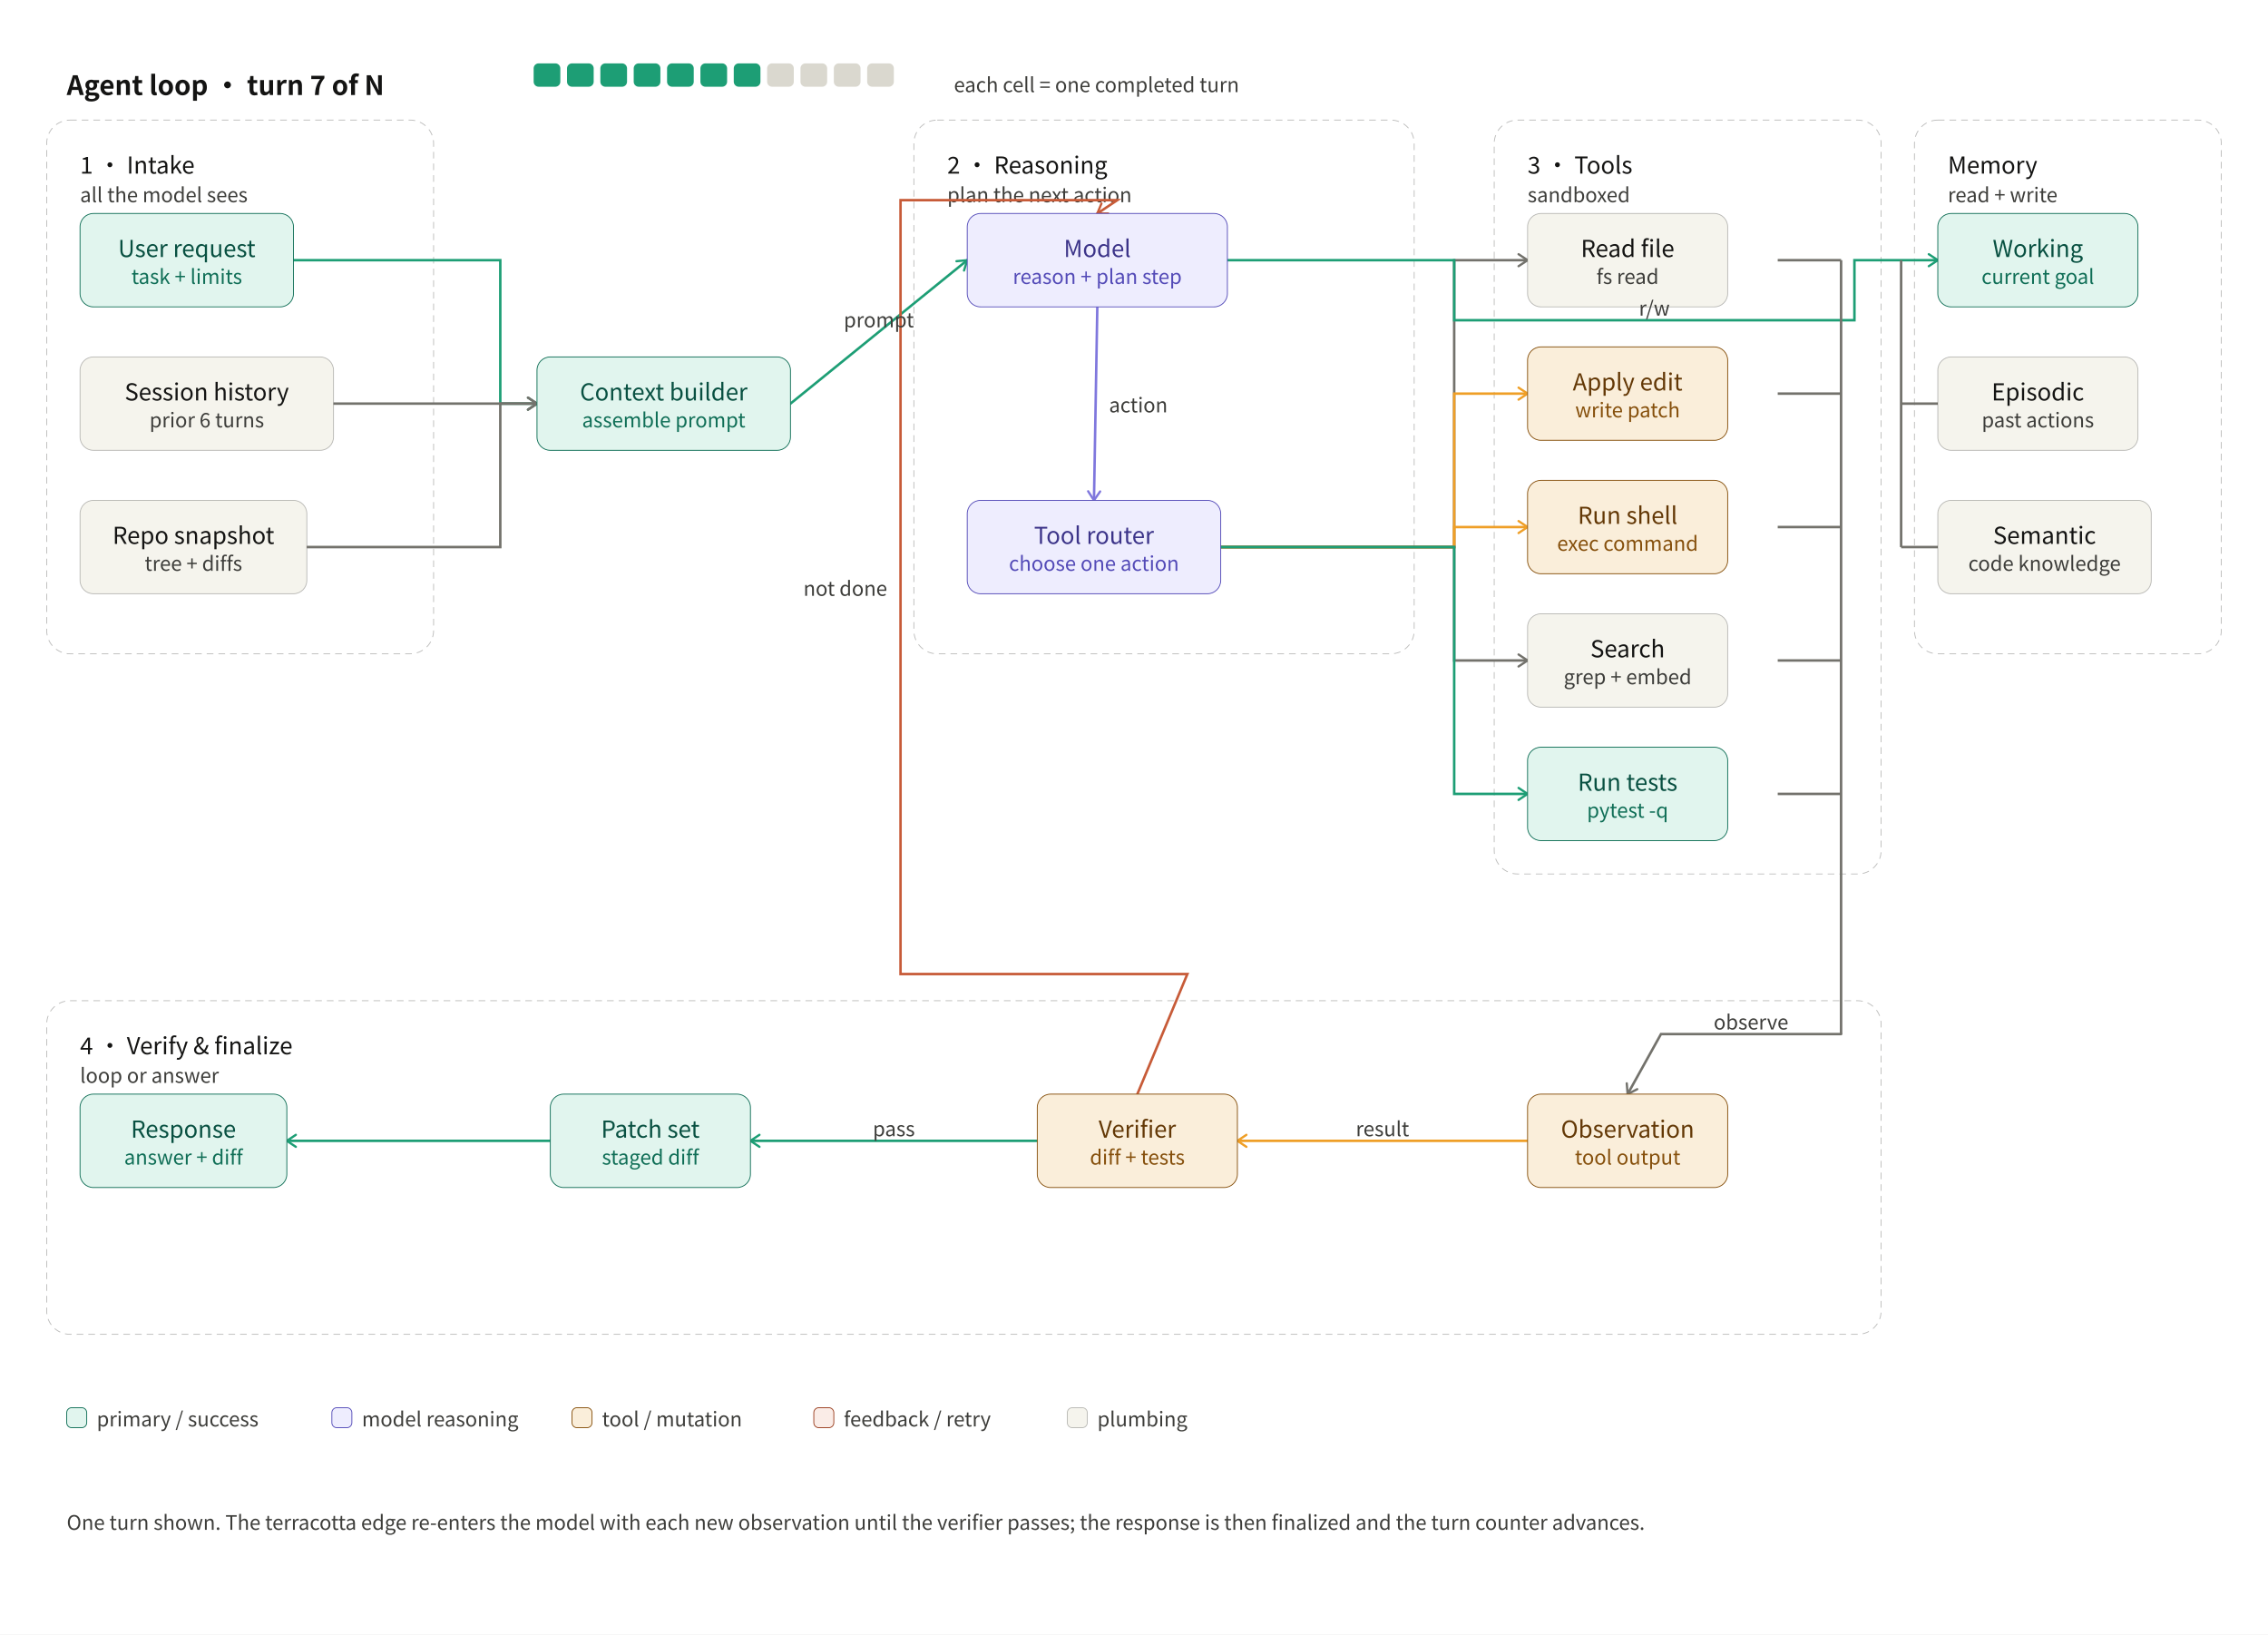
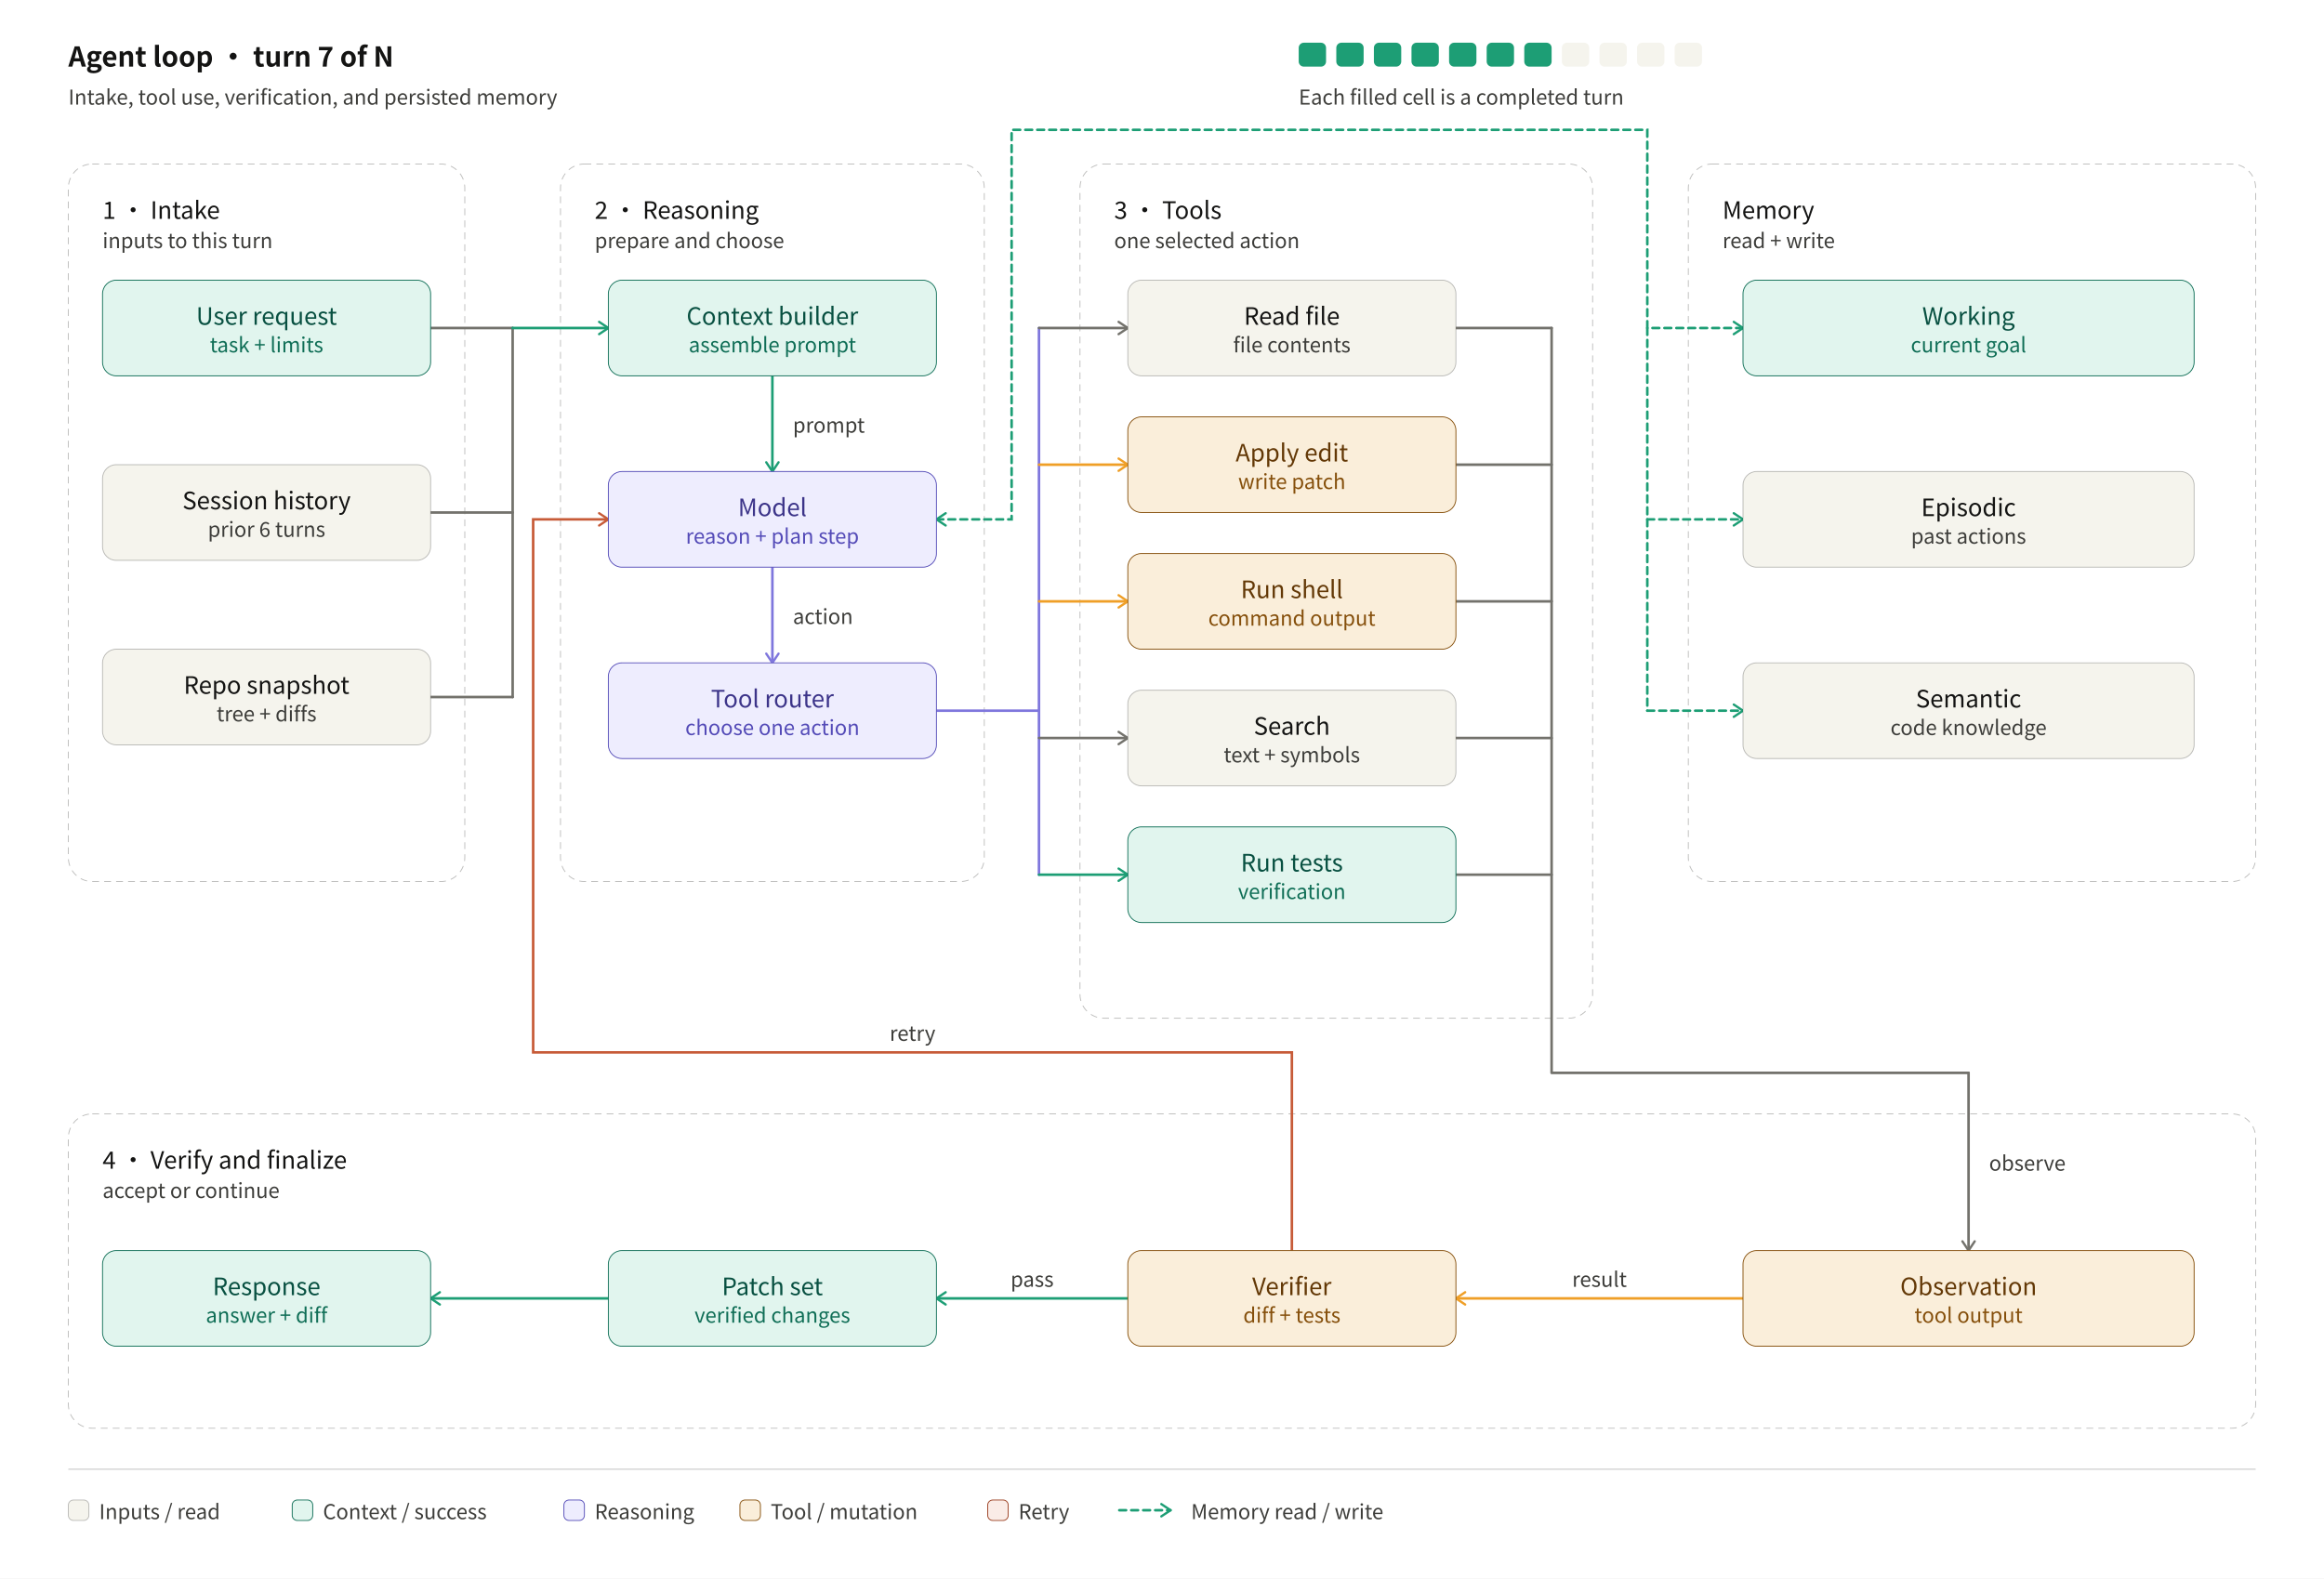
- <svg xmlns="http://www.w3.org/2000/svg" viewBox="0 0 1360 980" width="1360" height="980" role="img">
+ <svg xmlns="http://www.w3.org/2000/svg" viewBox="0 0 1360 924" width="1360" height="924" role="img">
  <style>text { font-family: 'Anthropic Sans', -apple-system, BlinkMacSystemFont, 'Segoe UI', 'PingFang SC', 'Microsoft YaHei', 'Hiragino Sans GB', 'Noto Sans CJK SC', sans-serif; }</style>
  <defs>
    <marker id="arrow" viewBox="0 0 10 10" refX="8" refY="5" markerWidth="6" markerHeight="6" orient="auto-start-reverse">
      <path d="M2 1L8 5L2 9" fill="none" stroke="context-stroke" stroke-width="1.5" stroke-linecap="round" stroke-linejoin="round" />
    </marker>
  </defs>
-   <rect width="1360" height="980" fill="#FFFFFF" />
-   <rect x="28" y="72" width="232" height="320" rx="14" fill="none" stroke="rgba(31,30,29,0.3)" stroke-width="0.5" stroke-dasharray="4 3" />
-   <text x="48" y="98" dominant-baseline="central" font-size="14" font-weight="500" fill="#141413">1 · Intake</text>
-   <text x="48" y="116" dominant-baseline="central" font-size="12" fill="#3D3D3A">all the model sees</text>
-   <rect x="548" y="72" width="300" height="320" rx="14" fill="none" stroke="rgba(31,30,29,0.3)" stroke-width="0.5" stroke-dasharray="4 3" />
-   <text x="568" y="98" dominant-baseline="central" font-size="14" font-weight="500" fill="#141413">2 · Reasoning</text>
-   <text x="568" y="116" dominant-baseline="central" font-size="12" fill="#3D3D3A">plan the next action</text>
-   <rect x="896" y="72" width="232" height="452" rx="14" fill="none" stroke="rgba(31,30,29,0.3)" stroke-width="0.5" stroke-dasharray="4 3" />
-   <text x="916" y="98" dominant-baseline="central" font-size="14" font-weight="500" fill="#141413">3 · Tools</text>
-   <text x="916" y="116" dominant-baseline="central" font-size="12" fill="#3D3D3A">sandboxed</text>
-   <rect x="1148" y="72" width="184" height="320" rx="14" fill="none" stroke="rgba(31,30,29,0.3)" stroke-width="0.5" stroke-dasharray="4 3" />
-   <text x="1168" y="98" dominant-baseline="central" font-size="14" font-weight="500" fill="#141413">Memory</text>
-   <text x="1168" y="116" dominant-baseline="central" font-size="12" fill="#3D3D3A">read + write</text>
-   <rect x="28" y="600" width="1100" height="200" rx="14" fill="none" stroke="rgba(31,30,29,0.3)" stroke-width="0.5" stroke-dasharray="4 3" />
-   <text x="48" y="626" dominant-baseline="central" font-size="14" font-weight="500" fill="#141413">4 · Verify &amp; finalize</text>
-   <text x="48" y="644" dominant-baseline="central" font-size="12" fill="#3D3D3A">loop or answer</text>
-   <path d="M176 156 L300 156 L300 242 L322 242" fill="none" stroke="#1D9E75" stroke-width="1.5" stroke-linecap="round" marker-end="url(#arrow)" />
-   <line x1="200" y1="242" x2="322" y2="242" stroke="#73726C" stroke-width="1.5" stroke-linecap="round" marker-end="url(#arrow)" />
-   <path d="M184 328 L300 328 L300 242 L322 242" fill="none" stroke="#73726C" stroke-width="1.5" stroke-linecap="round" marker-end="url(#arrow)" />
-   <line x1="474" y1="242" x2="580" y2="156" stroke="#1D9E75" stroke-width="1.5" stroke-linecap="round" marker-end="url(#arrow)" />
-   <line x1="658" y1="184" x2="656" y2="300" stroke="#7F77DD" stroke-width="1.5" stroke-linecap="round" marker-end="url(#arrow)" />
-   <path d="M732 328 L872 328 L872 156 L916 156" fill="none" stroke="#73726C" stroke-width="1.5" stroke-linecap="round" marker-end="url(#arrow)" />
-   <path d="M732 328 L872 328 L872 236 L916 236" fill="none" stroke="#EF9F27" stroke-width="1.5" stroke-linecap="round" marker-end="url(#arrow)" />
-   <path d="M732 328 L872 328 L872 316 L916 316" fill="none" stroke="#EF9F27" stroke-width="1.5" stroke-linecap="round" marker-end="url(#arrow)" />
-   <path d="M732 328 L872 328 L872 396 L916 396" fill="none" stroke="#73726C" stroke-width="1.5" stroke-linecap="round" marker-end="url(#arrow)" />
-   <path d="M732 328 L872 328 L872 476 L916 476" fill="none" stroke="#1D9E75" stroke-width="1.5" stroke-linecap="round" marker-end="url(#arrow)" />
-   <path d="M736 156 L872 156 L872 192 L1112 192 L1112 156 L1162 156" fill="none" stroke="#1D9E75" stroke-width="1.5" stroke-linecap="round" marker-end="url(#arrow)" />
-   <line x1="1140" y1="156" x2="1140" y2="328" stroke="#73726C" stroke-width="1.5" />
-   <line x1="1140" y1="242" x2="1162" y2="242" stroke="#73726C" stroke-width="1.5" />
-   <line x1="1140" y1="328" x2="1162" y2="328" stroke="#73726C" stroke-width="1.5" />
-   <line x1="1104" y1="156" x2="1104" y2="620" stroke="#73726C" stroke-width="1.5" />
-   <line x1="1066" y1="156" x2="1104" y2="156" stroke="#73726C" stroke-width="1.5" />
-   <line x1="1066" y1="236" x2="1104" y2="236" stroke="#73726C" stroke-width="1.5" />
-   <line x1="1066" y1="316" x2="1104" y2="316" stroke="#73726C" stroke-width="1.5" />
-   <line x1="1066" y1="396" x2="1104" y2="396" stroke="#73726C" stroke-width="1.5" />
-   <line x1="1066" y1="476" x2="1104" y2="476" stroke="#73726C" stroke-width="1.5" />
-   <path d="M1104 620 L996 620 L976 656" fill="none" stroke="#73726C" stroke-width="1.5" stroke-linecap="round" marker-end="url(#arrow)" />
-   <line x1="916" y1="684" x2="742" y2="684" stroke="#EF9F27" stroke-width="1.5" stroke-linecap="round" marker-end="url(#arrow)" />
-   <line x1="622" y1="684" x2="450" y2="684" stroke="#1D9E75" stroke-width="1.5" stroke-linecap="round" marker-end="url(#arrow)" />
-   <line x1="330" y1="684" x2="172" y2="684" stroke="#1D9E75" stroke-width="1.5" stroke-linecap="round" marker-end="url(#arrow)" />
-   <path d="M682 656 L712 584 L540 584 L540 120 L670 120 L658 128" fill="none" stroke="#C75B38" stroke-width="1.5" stroke-linecap="round" marker-end="url(#arrow)" />
-   <rect x="320" y="38" width="16" height="14" rx="3" fill="#1D9E75" />
-   <rect x="340" y="38" width="16" height="14" rx="3" fill="#1D9E75" />
-   <rect x="360" y="38" width="16" height="14" rx="3" fill="#1D9E75" />
-   <rect x="380" y="38" width="16" height="14" rx="3" fill="#1D9E75" />
-   <rect x="400" y="38" width="16" height="14" rx="3" fill="#1D9E75" />
-   <rect x="420" y="38" width="16" height="14" rx="3" fill="#1D9E75" />
-   <rect x="440" y="38" width="16" height="14" rx="3" fill="#1D9E75" />
-   <rect x="460" y="38" width="16" height="14" rx="3" fill="#DAD8CF" />
-   <rect x="480" y="38" width="16" height="14" rx="3" fill="#DAD8CF" />
-   <rect x="500" y="38" width="16" height="14" rx="3" fill="#DAD8CF" />
-   <rect x="520" y="38" width="16" height="14" rx="3" fill="#DAD8CF" />
-   <rect x="48" y="128" width="128" height="56" rx="8" fill="#E1F5EE" stroke="#0F6E56" stroke-width="0.5" />
-   <rect x="48" y="214" width="152" height="56" rx="8" fill="#F5F4ED" stroke="rgba(31,30,29,0.3)" stroke-width="0.5" />
-   <rect x="48" y="300" width="136" height="56" rx="8" fill="#F5F4ED" stroke="rgba(31,30,29,0.3)" stroke-width="0.5" />
-   <rect x="322" y="214" width="152" height="56" rx="8" fill="#E1F5EE" stroke="#0F6E56" stroke-width="0.5" />
-   <rect x="580" y="128" width="156" height="56" rx="8" fill="#EEEDFE" stroke="#534AB7" stroke-width="0.5" />
-   <rect x="580" y="300" width="152" height="56" rx="8" fill="#EEEDFE" stroke="#534AB7" stroke-width="0.5" />
-   <rect x="916" y="128" width="120" height="56" rx="8" fill="#F5F4ED" stroke="rgba(31,30,29,0.3)" stroke-width="0.5" />
-   <rect x="916" y="208" width="120" height="56" rx="8" fill="#FAEEDA" stroke="#854F0B" stroke-width="0.5" />
-   <rect x="916" y="288" width="120" height="56" rx="8" fill="#FAEEDA" stroke="#854F0B" stroke-width="0.5" />
-   <rect x="916" y="368" width="120" height="56" rx="8" fill="#F5F4ED" stroke="rgba(31,30,29,0.3)" stroke-width="0.5" />
-   <rect x="916" y="448" width="120" height="56" rx="8" fill="#E1F5EE" stroke="#0F6E56" stroke-width="0.5" />
-   <rect x="1162" y="128" width="120" height="56" rx="8" fill="#E1F5EE" stroke="#0F6E56" stroke-width="0.5" />
-   <rect x="1162" y="214" width="120" height="56" rx="8" fill="#F5F4ED" stroke="rgba(31,30,29,0.3)" stroke-width="0.5" />
-   <rect x="1162" y="300" width="128" height="56" rx="8" fill="#F5F4ED" stroke="rgba(31,30,29,0.3)" stroke-width="0.5" />
-   <rect x="916" y="656" width="120" height="56" rx="8" fill="#FAEEDA" stroke="#854F0B" stroke-width="0.5" />
-   <rect x="622" y="656" width="120" height="56" rx="8" fill="#FAEEDA" stroke="#854F0B" stroke-width="0.5" />
-   <rect x="330" y="656" width="120" height="56" rx="8" fill="#E1F5EE" stroke="#0F6E56" stroke-width="0.5" />
-   <rect x="48" y="656" width="124" height="56" rx="8" fill="#E1F5EE" stroke="#0F6E56" stroke-width="0.5" />
-   <text x="40" y="50" dominant-baseline="central" font-size="16" font-weight="600" fill="#141413">Agent loop · turn 7 of N</text>
-   <text x="112" y="148" text-anchor="middle" dominant-baseline="central" font-size="14" font-weight="500" fill="#085041">User request</text>
-   <text x="112" y="165" text-anchor="middle" dominant-baseline="central" font-size="12" fill="#0F6E56">task + limits</text>
-   <text x="124" y="234" text-anchor="middle" dominant-baseline="central" font-size="14" font-weight="500" fill="#141413">Session history</text>
-   <text x="124" y="251" text-anchor="middle" dominant-baseline="central" font-size="12" fill="#3D3D3A">prior 6 turns</text>
-   <text x="116" y="320" text-anchor="middle" dominant-baseline="central" font-size="14" font-weight="500" fill="#141413">Repo snapshot</text>
-   <text x="116" y="337" text-anchor="middle" dominant-baseline="central" font-size="12" fill="#3D3D3A">tree + diffs</text>
-   <text x="398" y="234" text-anchor="middle" dominant-baseline="central" font-size="14" font-weight="500" fill="#085041">Context builder</text>
-   <text x="398" y="251" text-anchor="middle" dominant-baseline="central" font-size="12" fill="#0F6E56">assemble prompt</text>
-   <text x="658" y="148" text-anchor="middle" dominant-baseline="central" font-size="14" font-weight="500" fill="#3C3489">Model</text>
-   <text x="658" y="165" text-anchor="middle" dominant-baseline="central" font-size="12" fill="#534AB7">reason + plan step</text>
-   <text x="656" y="320" text-anchor="middle" dominant-baseline="central" font-size="14" font-weight="500" fill="#3C3489">Tool router</text>
-   <text x="656" y="337" text-anchor="middle" dominant-baseline="central" font-size="12" fill="#534AB7">choose one action</text>
-   <text x="976" y="148" text-anchor="middle" dominant-baseline="central" font-size="14" font-weight="500" fill="#141413">Read file</text>
-   <text x="976" y="165" text-anchor="middle" dominant-baseline="central" font-size="12" fill="#3D3D3A">fs read</text>
-   <text x="976" y="228" text-anchor="middle" dominant-baseline="central" font-size="14" font-weight="500" fill="#633806">Apply edit</text>
-   <text x="976" y="245" text-anchor="middle" dominant-baseline="central" font-size="12" fill="#854F0B">write patch</text>
-   <text x="976" y="308" text-anchor="middle" dominant-baseline="central" font-size="14" font-weight="500" fill="#633806">Run shell</text>
-   <text x="976" y="325" text-anchor="middle" dominant-baseline="central" font-size="12" fill="#854F0B">exec command</text>
-   <text x="976" y="388" text-anchor="middle" dominant-baseline="central" font-size="14" font-weight="500" fill="#141413">Search</text>
-   <text x="976" y="405" text-anchor="middle" dominant-baseline="central" font-size="12" fill="#3D3D3A">grep + embed</text>
-   <text x="976" y="468" text-anchor="middle" dominant-baseline="central" font-size="14" font-weight="500" fill="#085041">Run tests</text>
-   <text x="976" y="485" text-anchor="middle" dominant-baseline="central" font-size="12" fill="#0F6E56">pytest -q</text>
-   <text x="1222" y="148" text-anchor="middle" dominant-baseline="central" font-size="14" font-weight="500" fill="#085041">Working</text>
-   <text x="1222" y="165" text-anchor="middle" dominant-baseline="central" font-size="12" fill="#0F6E56">current goal</text>
-   <text x="1222" y="234" text-anchor="middle" dominant-baseline="central" font-size="14" font-weight="500" fill="#141413">Episodic</text>
-   <text x="1222" y="251" text-anchor="middle" dominant-baseline="central" font-size="12" fill="#3D3D3A">past actions</text>
-   <text x="1226" y="320" text-anchor="middle" dominant-baseline="central" font-size="14" font-weight="500" fill="#141413">Semantic</text>
-   <text x="1226" y="337" text-anchor="middle" dominant-baseline="central" font-size="12" fill="#3D3D3A">code knowledge</text>
-   <text x="976" y="676" text-anchor="middle" dominant-baseline="central" font-size="14" font-weight="500" fill="#633806">Observation</text>
-   <text x="976" y="693" text-anchor="middle" dominant-baseline="central" font-size="12" fill="#854F0B">tool output</text>
-   <text x="682" y="676" text-anchor="middle" dominant-baseline="central" font-size="14" font-weight="500" fill="#633806">Verifier</text>
-   <text x="682" y="693" text-anchor="middle" dominant-baseline="central" font-size="12" fill="#854F0B">diff + tests</text>
-   <text x="390" y="676" text-anchor="middle" dominant-baseline="central" font-size="14" font-weight="500" fill="#085041">Patch set</text>
-   <text x="390" y="693" text-anchor="middle" dominant-baseline="central" font-size="12" fill="#0F6E56">staged diff</text>
-   <text x="110" y="676" text-anchor="middle" dominant-baseline="central" font-size="14" font-weight="500" fill="#085041">Response</text>
-   <text x="110" y="693" text-anchor="middle" dominant-baseline="central" font-size="12" fill="#0F6E56">answer + diff</text>
-   <text x="572" y="50" dominant-baseline="central" font-size="12" fill="#3D3D3A">each cell = one completed turn</text>
-   <text x="527" y="191" text-anchor="middle" dominant-baseline="central" font-size="12" fill="#3D3D3A">prompt</text>
-   <text x="665" y="242" text-anchor="start" dominant-baseline="central" font-size="12" fill="#3D3D3A">action</text>
-   <text x="992" y="184" text-anchor="middle" dominant-baseline="central" font-size="12" fill="#3D3D3A">r/w</text>
-   <text x="1050" y="612" text-anchor="middle" dominant-baseline="central" font-size="12" fill="#3D3D3A">observe</text>
-   <text x="829" y="676" text-anchor="middle" dominant-baseline="central" font-size="12" fill="#3D3D3A">result</text>
-   <text x="536" y="676" text-anchor="middle" dominant-baseline="central" font-size="12" fill="#3D3D3A">pass</text>
-   <text x="532" y="352" text-anchor="end" dominant-baseline="central" font-size="12" fill="#3D3D3A">not done</text>
-   <text x="40" y="912" dominant-baseline="central" font-size="12" fill="#3D3D3A">One turn shown. The terracotta edge re-enters the model with each new observation until the verifier passes; the response is then finalized and the turn counter advances.</text>
-   <rect x="40" y="844" width="12" height="12" rx="3" fill="#E1F5EE" stroke="#0F6E56" stroke-width="0.5" />
-   <text x="58" y="850" dominant-baseline="central" font-size="12" fill="#3D3D3A">primary / success</text>
-   <rect x="199" y="844" width="12" height="12" rx="3" fill="#EEEDFE" stroke="#534AB7" stroke-width="0.5" />
-   <text x="217" y="850" dominant-baseline="central" font-size="12" fill="#3D3D3A">model reasoning</text>
-   <rect x="343" y="844" width="12" height="12" rx="3" fill="#FAEEDA" stroke="#854F0B" stroke-width="0.5" />
-   <text x="361" y="850" dominant-baseline="central" font-size="12" fill="#3D3D3A">tool / mutation</text>
-   <rect x="488" y="844" width="12" height="12" rx="3" fill="#FAECE7" stroke="#993C1D" stroke-width="0.5" />
-   <text x="506" y="850" dominant-baseline="central" font-size="12" fill="#3D3D3A">feedback / retry</text>
-   <rect x="640" y="844" width="12" height="12" rx="3" fill="#F5F4ED" stroke="rgba(31,30,29,0.3)" stroke-width="0.5" />
-   <text x="658" y="850" dominant-baseline="central" font-size="12" fill="#3D3D3A">plumbing</text>
+   <rect width="1360" height="924" fill="#FFFFFF" />
+   <rect data-role="container" x="40" y="96" width="232" height="420" rx="14" fill="none" stroke="rgba(31,30,29,0.3)" stroke-width="0.5" stroke-dasharray="4 3" />
+   <text data-role="container-label" x="60" y="122" dominant-baseline="central" font-size="14" font-weight="500" fill="#141413">1 · Intake</text>
+   <text data-role="container-label" x="60" y="140" dominant-baseline="central" font-size="12" fill="#3D3D3A">inputs to this turn</text>
+   <rect data-role="container" x="328" y="96" width="248" height="420" rx="14" fill="none" stroke="rgba(31,30,29,0.3)" stroke-width="0.5" stroke-dasharray="4 3" />
+   <text data-role="container-label" x="348" y="122" dominant-baseline="central" font-size="14" font-weight="500" fill="#141413">2 · Reasoning</text>
+   <text data-role="container-label" x="348" y="140" dominant-baseline="central" font-size="12" fill="#3D3D3A">prepare and choose</text>
+   <rect data-role="container" x="632" y="96" width="300" height="500" rx="14" fill="none" stroke="rgba(31,30,29,0.3)" stroke-width="0.5" stroke-dasharray="4 3" />
+   <text data-role="container-label" x="652" y="122" dominant-baseline="central" font-size="14" font-weight="500" fill="#141413">3 · Tools</text>
+   <text data-role="container-label" x="652" y="140" dominant-baseline="central" font-size="12" fill="#3D3D3A">one selected action</text>
+   <rect data-role="container" x="988" y="96" width="332" height="420" rx="14" fill="none" stroke="rgba(31,30,29,0.3)" stroke-width="0.5" stroke-dasharray="4 3" />
+   <text data-role="container-label" x="1008" y="122" dominant-baseline="central" font-size="14" font-weight="500" fill="#141413">Memory</text>
+   <text data-role="container-label" x="1008" y="140" dominant-baseline="central" font-size="12" fill="#3D3D3A">read + write</text>
+   <rect data-role="container" x="40" y="652" width="1280" height="184" rx="14" fill="none" stroke="rgba(31,30,29,0.3)" stroke-width="0.5" stroke-dasharray="4 3" />
+   <text data-role="container-label" x="60" y="678" dominant-baseline="central" font-size="14" font-weight="500" fill="#141413">4 · Verify and finalize</text>
+   <text data-role="container-label" x="60" y="696" dominant-baseline="central" font-size="12" fill="#3D3D3A">accept or continue</text>
+   <path d="M252 192 L300 192" fill="none" stroke="#73726C" stroke-width="1.5" stroke-linecap="round" stroke-linejoin="round" />
+   <path d="M252 300 L300 300" fill="none" stroke="#73726C" stroke-width="1.5" stroke-linecap="round" stroke-linejoin="round" />
+   <path d="M252 408 L300 408" fill="none" stroke="#73726C" stroke-width="1.5" stroke-linecap="round" stroke-linejoin="round" />
+   <path d="M300 192 L300 408" fill="none" stroke="#73726C" stroke-width="1.5" stroke-linecap="round" stroke-linejoin="round" />
+   <line x1="300" y1="192" x2="356" y2="192" stroke="#1D9E75" stroke-width="1.5" stroke-linecap="round" marker-end="url(#arrow)" />
+   <line x1="452" y1="220" x2="452" y2="276" stroke="#1D9E75" stroke-width="1.5" stroke-linecap="round" marker-end="url(#arrow)" />
+   <line x1="452" y1="332" x2="452" y2="388" stroke="#7F77DD" stroke-width="1.5" stroke-linecap="round" marker-end="url(#arrow)" />
+   <path d="M548 416 L608 416" fill="none" stroke="#7F77DD" stroke-width="1.5" stroke-linecap="round" stroke-linejoin="round" />
+   <path d="M608 192 L608 512" fill="none" stroke="#7F77DD" stroke-width="1.5" stroke-linecap="round" stroke-linejoin="round" />
+   <line x1="608" y1="192" x2="660" y2="192" stroke="#73726C" stroke-width="1.5" stroke-linecap="round" marker-end="url(#arrow)" />
+   <path d="M852 192 L908 192" fill="none" stroke="#73726C" stroke-width="1.5" stroke-linecap="round" stroke-linejoin="round" />
+   <line x1="608" y1="272" x2="660" y2="272" stroke="#EF9F27" stroke-width="1.5" stroke-linecap="round" marker-end="url(#arrow)" />
+   <path d="M852 272 L908 272" fill="none" stroke="#73726C" stroke-width="1.5" stroke-linecap="round" stroke-linejoin="round" />
+   <line x1="608" y1="352" x2="660" y2="352" stroke="#EF9F27" stroke-width="1.5" stroke-linecap="round" marker-end="url(#arrow)" />
+   <path d="M852 352 L908 352" fill="none" stroke="#73726C" stroke-width="1.5" stroke-linecap="round" stroke-linejoin="round" />
+   <line x1="608" y1="432" x2="660" y2="432" stroke="#73726C" stroke-width="1.5" stroke-linecap="round" marker-end="url(#arrow)" />
+   <path d="M852 432 L908 432" fill="none" stroke="#73726C" stroke-width="1.5" stroke-linecap="round" stroke-linejoin="round" />
+   <line x1="608" y1="512" x2="660" y2="512" stroke="#1D9E75" stroke-width="1.5" stroke-linecap="round" marker-end="url(#arrow)" />
+   <path d="M852 512 L908 512" fill="none" stroke="#73726C" stroke-width="1.5" stroke-linecap="round" stroke-linejoin="round" />
+   <path d="M908 192 L908 628 L1152 628" fill="none" stroke="#73726C" stroke-width="1.5" stroke-linecap="round" stroke-linejoin="round" />
+   <path d="M548 304 L592 304 L592 76 L964 76 L964 192 L1020 192" fill="none" stroke="#1D9E75" stroke-width="1.5" stroke-linecap="round" stroke-dasharray="4 3" marker-start="url(#arrow)" marker-end="url(#arrow)" />
+   <path d="M964 192 L964 416" fill="none" stroke="#1D9E75" stroke-width="1.5" stroke-linecap="round" stroke-linejoin="round" stroke-dasharray="4 3" />
+   <line x1="964" y1="304" x2="1020" y2="304" stroke="#1D9E75" stroke-width="1.5" stroke-linecap="round" stroke-dasharray="4 3" marker-end="url(#arrow)" />
+   <line x1="964" y1="416" x2="1020" y2="416" stroke="#1D9E75" stroke-width="1.5" stroke-linecap="round" stroke-dasharray="4 3" marker-end="url(#arrow)" />
+   <line x1="1152" y1="628" x2="1152" y2="732" stroke="#73726C" stroke-width="1.5" stroke-linecap="round" marker-end="url(#arrow)" />
+   <line x1="1020" y1="760" x2="852" y2="760" stroke="#EF9F27" stroke-width="1.5" stroke-linecap="round" marker-end="url(#arrow)" />
+   <line x1="660" y1="760" x2="548" y2="760" stroke="#1D9E75" stroke-width="1.5" stroke-linecap="round" marker-end="url(#arrow)" />
+   <line x1="356" y1="760" x2="252" y2="760" stroke="#1D9E75" stroke-width="1.5" stroke-linecap="round" marker-end="url(#arrow)" />
+   <path d="M756 732 L756 616 L312 616 L312 304 L356 304" fill="none" stroke="#C75B38" stroke-width="1.5" stroke-linecap="round" marker-end="url(#arrow)" />
+   <rect x="760" y="25" width="16" height="14" rx="3" fill="#1D9E75" />
+   <rect x="782" y="25" width="16" height="14" rx="3" fill="#1D9E75" />
+   <rect x="804" y="25" width="16" height="14" rx="3" fill="#1D9E75" />
+   <rect x="826" y="25" width="16" height="14" rx="3" fill="#1D9E75" />
+   <rect x="848" y="25" width="16" height="14" rx="3" fill="#1D9E75" />
+   <rect x="870" y="25" width="16" height="14" rx="3" fill="#1D9E75" />
+   <rect x="892" y="25" width="16" height="14" rx="3" fill="#1D9E75" />
+   <rect x="914" y="25" width="16" height="14" rx="3" fill="#F5F4ED" />
+   <rect x="936" y="25" width="16" height="14" rx="3" fill="#F5F4ED" />
+   <rect x="958" y="25" width="16" height="14" rx="3" fill="#F5F4ED" />
+   <rect x="980" y="25" width="16" height="14" rx="3" fill="#F5F4ED" />
+   <rect x="60" y="164" width="192" height="56" rx="8" fill="#E1F5EE" stroke="#0F6E56" stroke-width="0.5" />
+   <rect x="60" y="272" width="192" height="56" rx="8" fill="#F5F4ED" stroke="rgba(31,30,29,0.3)" stroke-width="0.5" />
+   <rect x="60" y="380" width="192" height="56" rx="8" fill="#F5F4ED" stroke="rgba(31,30,29,0.3)" stroke-width="0.5" />
+   <rect x="356" y="164" width="192" height="56" rx="8" fill="#E1F5EE" stroke="#0F6E56" stroke-width="0.5" />
+   <rect x="356" y="276" width="192" height="56" rx="8" fill="#EEEDFE" stroke="#534AB7" stroke-width="0.5" />
+   <rect x="356" y="388" width="192" height="56" rx="8" fill="#EEEDFE" stroke="#534AB7" stroke-width="0.5" />
+   <rect x="660" y="164" width="192" height="56" rx="8" fill="#F5F4ED" stroke="rgba(31,30,29,0.3)" stroke-width="0.5" />
+   <rect x="660" y="244" width="192" height="56" rx="8" fill="#FAEEDA" stroke="#854F0B" stroke-width="0.5" />
+   <rect x="660" y="324" width="192" height="56" rx="8" fill="#FAEEDA" stroke="#854F0B" stroke-width="0.5" />
+   <rect x="660" y="404" width="192" height="56" rx="8" fill="#F5F4ED" stroke="rgba(31,30,29,0.3)" stroke-width="0.5" />
+   <rect x="660" y="484" width="192" height="56" rx="8" fill="#E1F5EE" stroke="#0F6E56" stroke-width="0.5" />
+   <rect x="1020" y="164" width="264" height="56" rx="8" fill="#E1F5EE" stroke="#0F6E56" stroke-width="0.5" />
+   <rect x="1020" y="276" width="264" height="56" rx="8" fill="#F5F4ED" stroke="rgba(31,30,29,0.3)" stroke-width="0.5" />
+   <rect x="1020" y="388" width="264" height="56" rx="8" fill="#F5F4ED" stroke="rgba(31,30,29,0.3)" stroke-width="0.5" />
+   <rect x="60" y="732" width="192" height="56" rx="8" fill="#E1F5EE" stroke="#0F6E56" stroke-width="0.5" />
+   <rect x="356" y="732" width="192" height="56" rx="8" fill="#E1F5EE" stroke="#0F6E56" stroke-width="0.5" />
+   <rect x="660" y="732" width="192" height="56" rx="8" fill="#FAEEDA" stroke="#854F0B" stroke-width="0.5" />
+   <rect x="1020" y="732" width="264" height="56" rx="8" fill="#FAEEDA" stroke="#854F0B" stroke-width="0.5" />
+   <text data-role="node-text" x="156" y="184" text-anchor="middle" dominant-baseline="central" font-size="14" font-weight="500" fill="#085041">User request</text>
+   <text data-role="node-text" x="156" y="201" text-anchor="middle" dominant-baseline="central" font-size="12" fill="#0F6E56">task + limits</text>
+   <text data-role="node-text" x="156" y="292" text-anchor="middle" dominant-baseline="central" font-size="14" font-weight="500" fill="#141413">Session history</text>
+   <text data-role="node-text" x="156" y="309" text-anchor="middle" dominant-baseline="central" font-size="12" fill="#3D3D3A">prior 6 turns</text>
+   <text data-role="node-text" x="156" y="400" text-anchor="middle" dominant-baseline="central" font-size="14" font-weight="500" fill="#141413">Repo snapshot</text>
+   <text data-role="node-text" x="156" y="417" text-anchor="middle" dominant-baseline="central" font-size="12" fill="#3D3D3A">tree + diffs</text>
+   <text data-role="node-text" x="452" y="184" text-anchor="middle" dominant-baseline="central" font-size="14" font-weight="500" fill="#085041">Context builder</text>
+   <text data-role="node-text" x="452" y="201" text-anchor="middle" dominant-baseline="central" font-size="12" fill="#0F6E56">assemble prompt</text>
+   <text data-role="node-text" x="452" y="296" text-anchor="middle" dominant-baseline="central" font-size="14" font-weight="500" fill="#3C3489">Model</text>
+   <text data-role="node-text" x="452" y="313" text-anchor="middle" dominant-baseline="central" font-size="12" fill="#534AB7">reason + plan step</text>
+   <text data-role="node-text" x="452" y="408" text-anchor="middle" dominant-baseline="central" font-size="14" font-weight="500" fill="#3C3489">Tool router</text>
+   <text data-role="node-text" x="452" y="425" text-anchor="middle" dominant-baseline="central" font-size="12" fill="#534AB7">choose one action</text>
+   <text data-role="node-text" x="756" y="184" text-anchor="middle" dominant-baseline="central" font-size="14" font-weight="500" fill="#141413">Read file</text>
+   <text data-role="node-text" x="756" y="201" text-anchor="middle" dominant-baseline="central" font-size="12" fill="#3D3D3A">file contents</text>
+   <text data-role="node-text" x="756" y="264" text-anchor="middle" dominant-baseline="central" font-size="14" font-weight="500" fill="#633806">Apply edit</text>
+   <text data-role="node-text" x="756" y="281" text-anchor="middle" dominant-baseline="central" font-size="12" fill="#854F0B">write patch</text>
+   <text data-role="node-text" x="756" y="344" text-anchor="middle" dominant-baseline="central" font-size="14" font-weight="500" fill="#633806">Run shell</text>
+   <text data-role="node-text" x="756" y="361" text-anchor="middle" dominant-baseline="central" font-size="12" fill="#854F0B">command output</text>
+   <text data-role="node-text" x="756" y="424" text-anchor="middle" dominant-baseline="central" font-size="14" font-weight="500" fill="#141413">Search</text>
+   <text data-role="node-text" x="756" y="441" text-anchor="middle" dominant-baseline="central" font-size="12" fill="#3D3D3A">text + symbols</text>
+   <text data-role="node-text" x="756" y="504" text-anchor="middle" dominant-baseline="central" font-size="14" font-weight="500" fill="#085041">Run tests</text>
+   <text data-role="node-text" x="756" y="521" text-anchor="middle" dominant-baseline="central" font-size="12" fill="#0F6E56">verification</text>
+   <text data-role="node-text" x="1152" y="184" text-anchor="middle" dominant-baseline="central" font-size="14" font-weight="500" fill="#085041">Working</text>
+   <text data-role="node-text" x="1152" y="201" text-anchor="middle" dominant-baseline="central" font-size="12" fill="#0F6E56">current goal</text>
+   <text data-role="node-text" x="1152" y="296" text-anchor="middle" dominant-baseline="central" font-size="14" font-weight="500" fill="#141413">Episodic</text>
+   <text data-role="node-text" x="1152" y="313" text-anchor="middle" dominant-baseline="central" font-size="12" fill="#3D3D3A">past actions</text>
+   <text data-role="node-text" x="1152" y="408" text-anchor="middle" dominant-baseline="central" font-size="14" font-weight="500" fill="#141413">Semantic</text>
+   <text data-role="node-text" x="1152" y="425" text-anchor="middle" dominant-baseline="central" font-size="12" fill="#3D3D3A">code knowledge</text>
+   <text data-role="node-text" x="156" y="752" text-anchor="middle" dominant-baseline="central" font-size="14" font-weight="500" fill="#085041">Response</text>
+   <text data-role="node-text" x="156" y="769" text-anchor="middle" dominant-baseline="central" font-size="12" fill="#0F6E56">answer + diff</text>
+   <text data-role="node-text" x="452" y="752" text-anchor="middle" dominant-baseline="central" font-size="14" font-weight="500" fill="#085041">Patch set</text>
+   <text data-role="node-text" x="452" y="769" text-anchor="middle" dominant-baseline="central" font-size="12" fill="#0F6E56">verified changes</text>
+   <text data-role="node-text" x="756" y="752" text-anchor="middle" dominant-baseline="central" font-size="14" font-weight="500" fill="#633806">Verifier</text>
+   <text data-role="node-text" x="756" y="769" text-anchor="middle" dominant-baseline="central" font-size="12" fill="#854F0B">diff + tests</text>
+   <text data-role="node-text" x="1152" y="752" text-anchor="middle" dominant-baseline="central" font-size="14" font-weight="500" fill="#633806">Observation</text>
+   <text data-role="node-text" x="1152" y="769" text-anchor="middle" dominant-baseline="central" font-size="12" fill="#854F0B">tool output</text>
+   <text data-role="diagram-title" x="40" y="32" text-anchor="start" dominant-baseline="central" font-size="16" font-weight="600" fill="#141413">Agent loop · turn 7 of N</text>
+   <text data-role="caption" x="40" y="56" text-anchor="start" dominant-baseline="central" font-size="12" font-weight="400" fill="#3D3D3A">Intake, tool use, verification, and persisted memory</text>
+   <text data-role="caption" x="760" y="56" text-anchor="start" dominant-baseline="central" font-size="12" font-weight="400" fill="#3D3D3A">Each filled cell is a completed turn</text>
+   <text data-role="arrow-label" x="464" y="248" text-anchor="start" dominant-baseline="central" font-size="12" fill="#3D3D3A">prompt</text>
+   <text data-role="arrow-label" x="464" y="360" text-anchor="start" dominant-baseline="central" font-size="12" fill="#3D3D3A">action</text>
+   <text data-role="arrow-label" x="1164" y="680" text-anchor="start" dominant-baseline="central" font-size="12" fill="#3D3D3A">observe</text>
+   <text data-role="arrow-label" x="936" y="748" text-anchor="middle" dominant-baseline="central" font-size="12" fill="#3D3D3A">result</text>
+   <text data-role="arrow-label" x="604" y="748" text-anchor="middle" dominant-baseline="central" font-size="12" fill="#3D3D3A">pass</text>
+   <text data-role="arrow-label" x="534" y="604" text-anchor="middle" dominant-baseline="central" font-size="12" fill="#3D3D3A">retry</text>
+   <line x1="40" y1="860" x2="1320" y2="860" stroke="rgba(31,30,29,0.3)" stroke-width="0.5" />
+   <rect x="40" y="878" width="12" height="12" rx="3" fill="#F5F4ED" stroke="rgba(31,30,29,0.3)" stroke-width="0.5" />
+   <text data-role="legend-label" x="58" y="884" text-anchor="start" dominant-baseline="central" font-size="12" font-weight="400" fill="#3D3D3A">Inputs / read</text>
+   <rect x="171" y="878" width="12" height="12" rx="3" fill="#E1F5EE" stroke="#0F6E56" stroke-width="0.5" />
+   <text data-role="legend-label" x="189" y="884" text-anchor="start" dominant-baseline="central" font-size="12" font-weight="400" fill="#3D3D3A">Context / success</text>
+   <rect x="330" y="878" width="12" height="12" rx="3" fill="#EEEDFE" stroke="#534AB7" stroke-width="0.5" />
+   <text data-role="legend-label" x="348" y="884" text-anchor="start" dominant-baseline="central" font-size="12" font-weight="400" fill="#3D3D3A">Reasoning</text>
+   <rect x="433" y="878" width="12" height="12" rx="3" fill="#FAEEDA" stroke="#854F0B" stroke-width="0.5" />
+   <text data-role="legend-label" x="451" y="884" text-anchor="start" dominant-baseline="central" font-size="12" font-weight="400" fill="#3D3D3A">Tool / mutation</text>
+   <rect x="578" y="878" width="12" height="12" rx="3" fill="#FAECE7" stroke="#993C1D" stroke-width="0.5" />
+   <text data-role="legend-label" x="596" y="884" text-anchor="start" dominant-baseline="central" font-size="12" font-weight="400" fill="#3D3D3A">Retry</text>
+   <line x1="655" y1="884" x2="685" y2="884" stroke="#1D9E75" stroke-width="1.5" stroke-linecap="round" stroke-dasharray="4 3" marker-end="url(#arrow)" />
+   <text data-role="legend-label" x="697" y="884" text-anchor="start" dominant-baseline="central" font-size="12" font-weight="400" fill="#3D3D3A">Memory read / write</text>
</svg>
